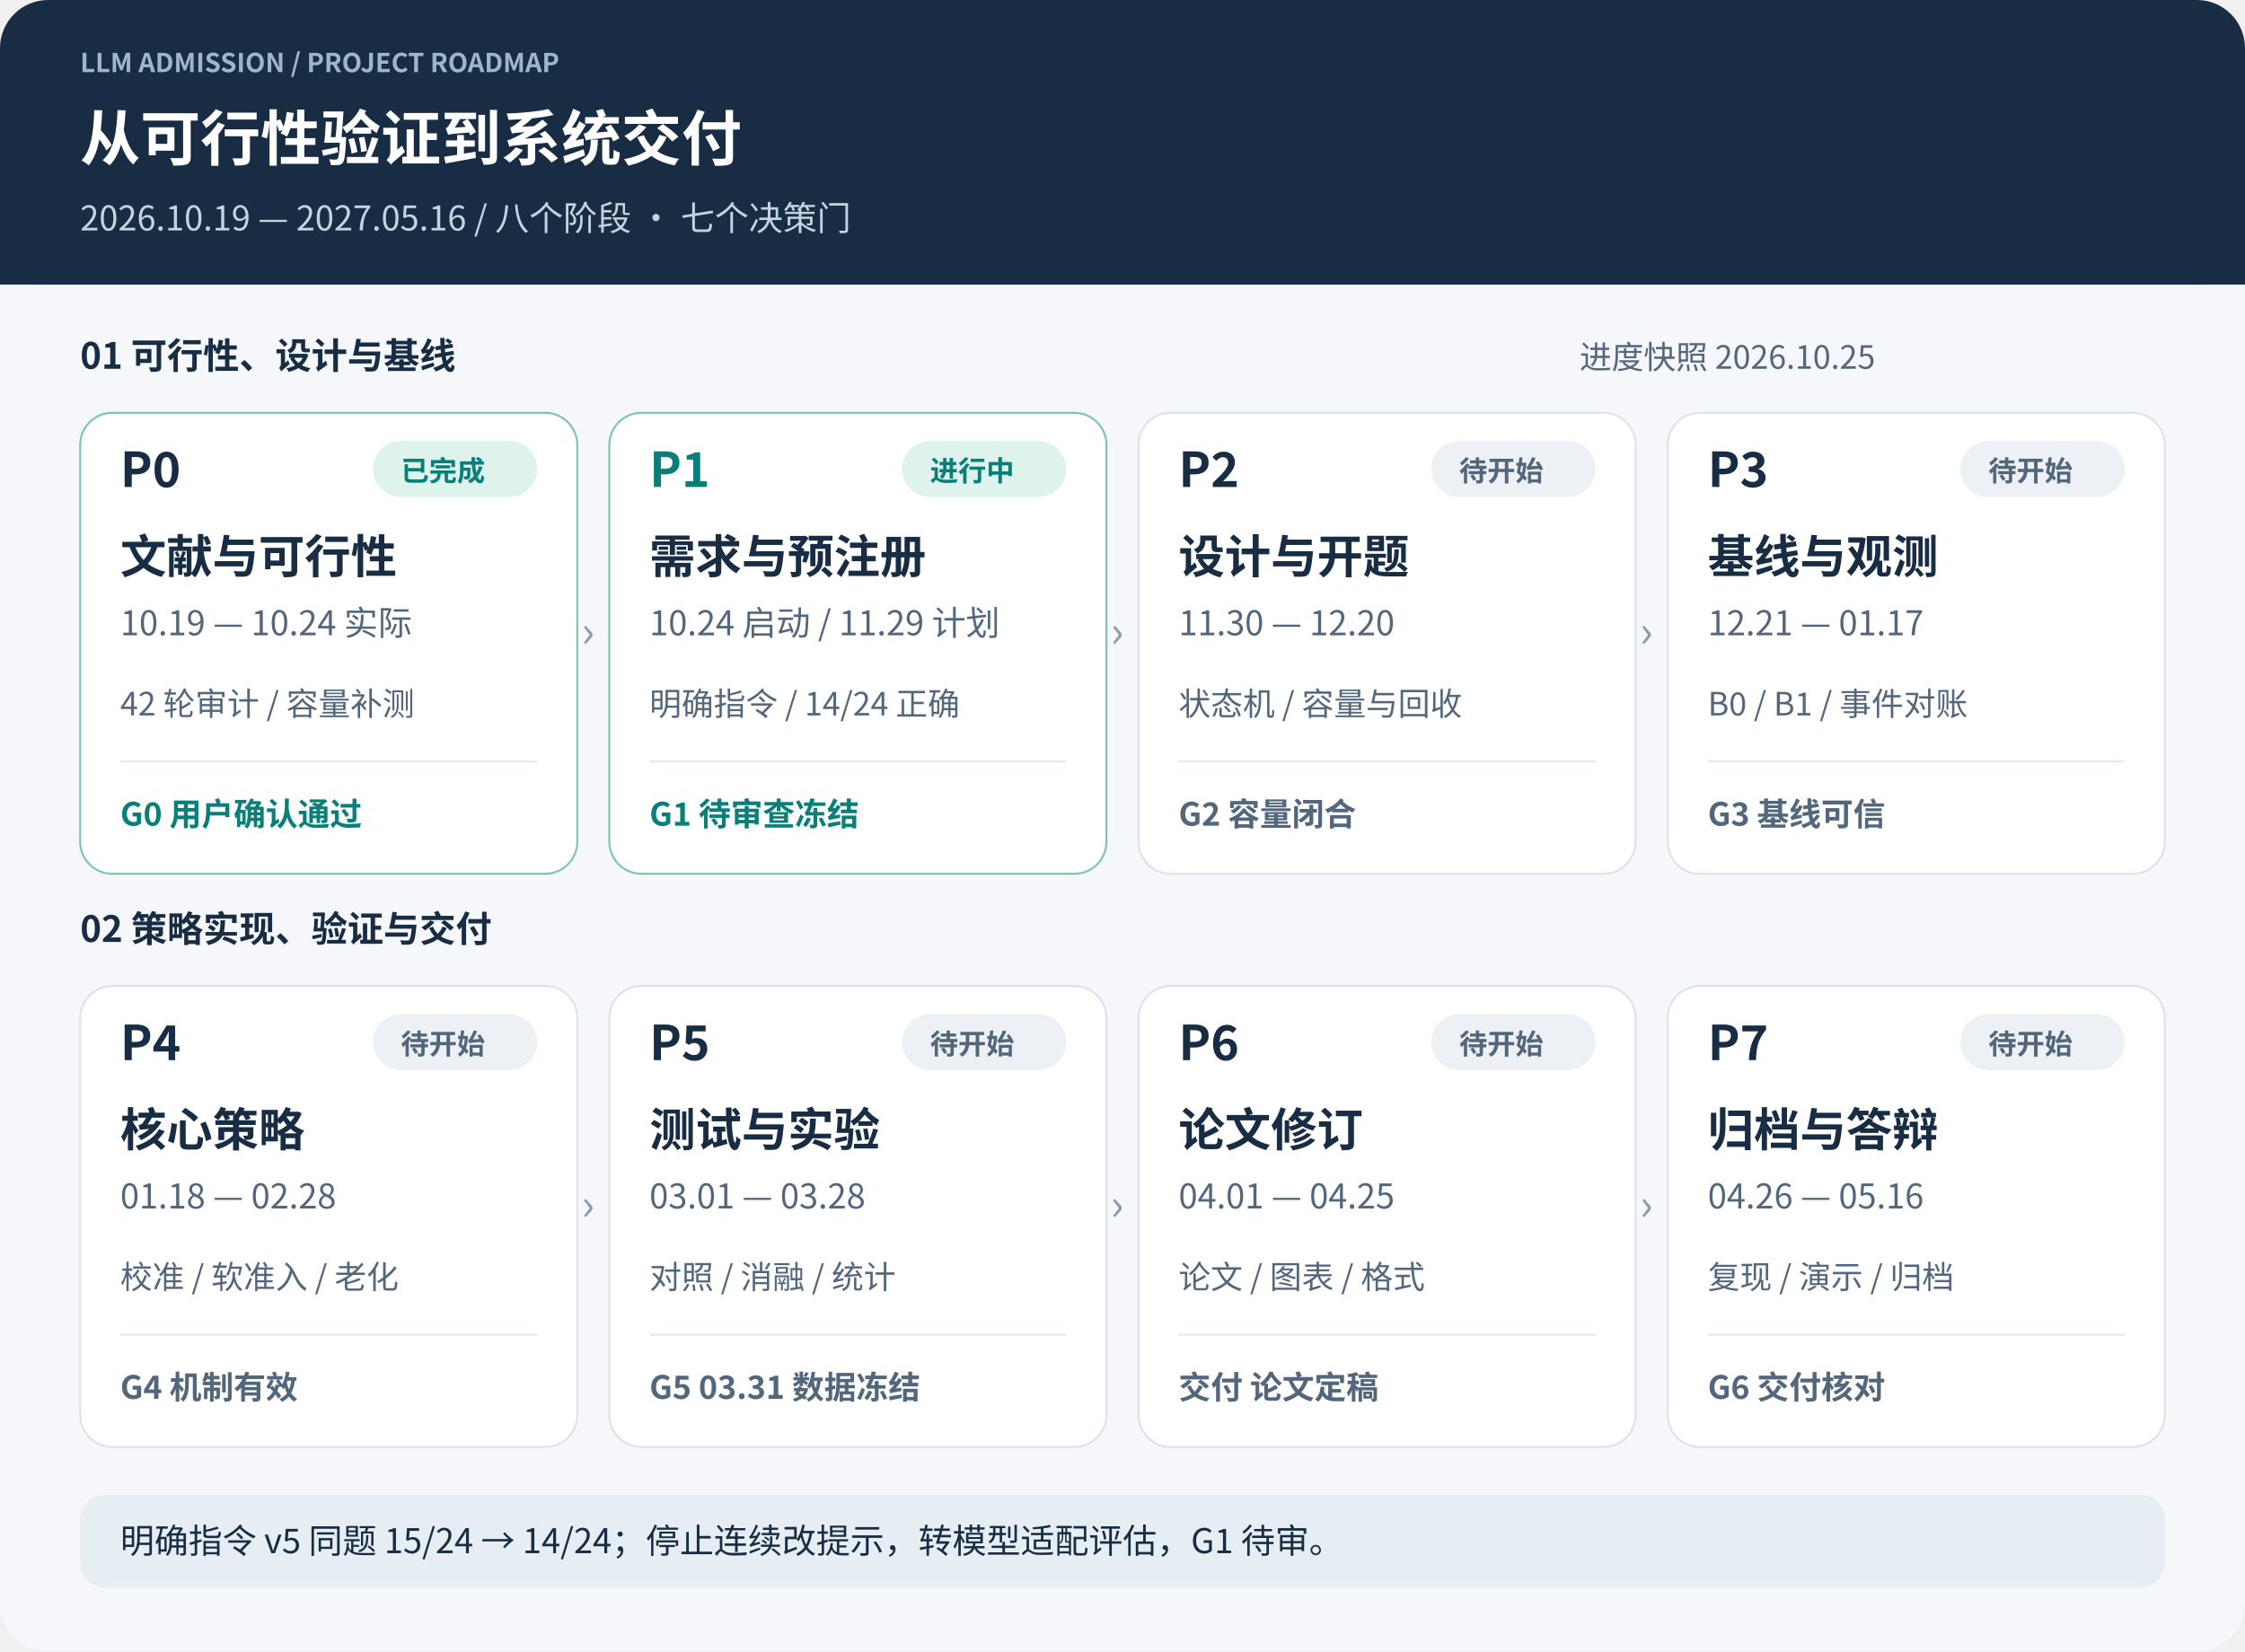
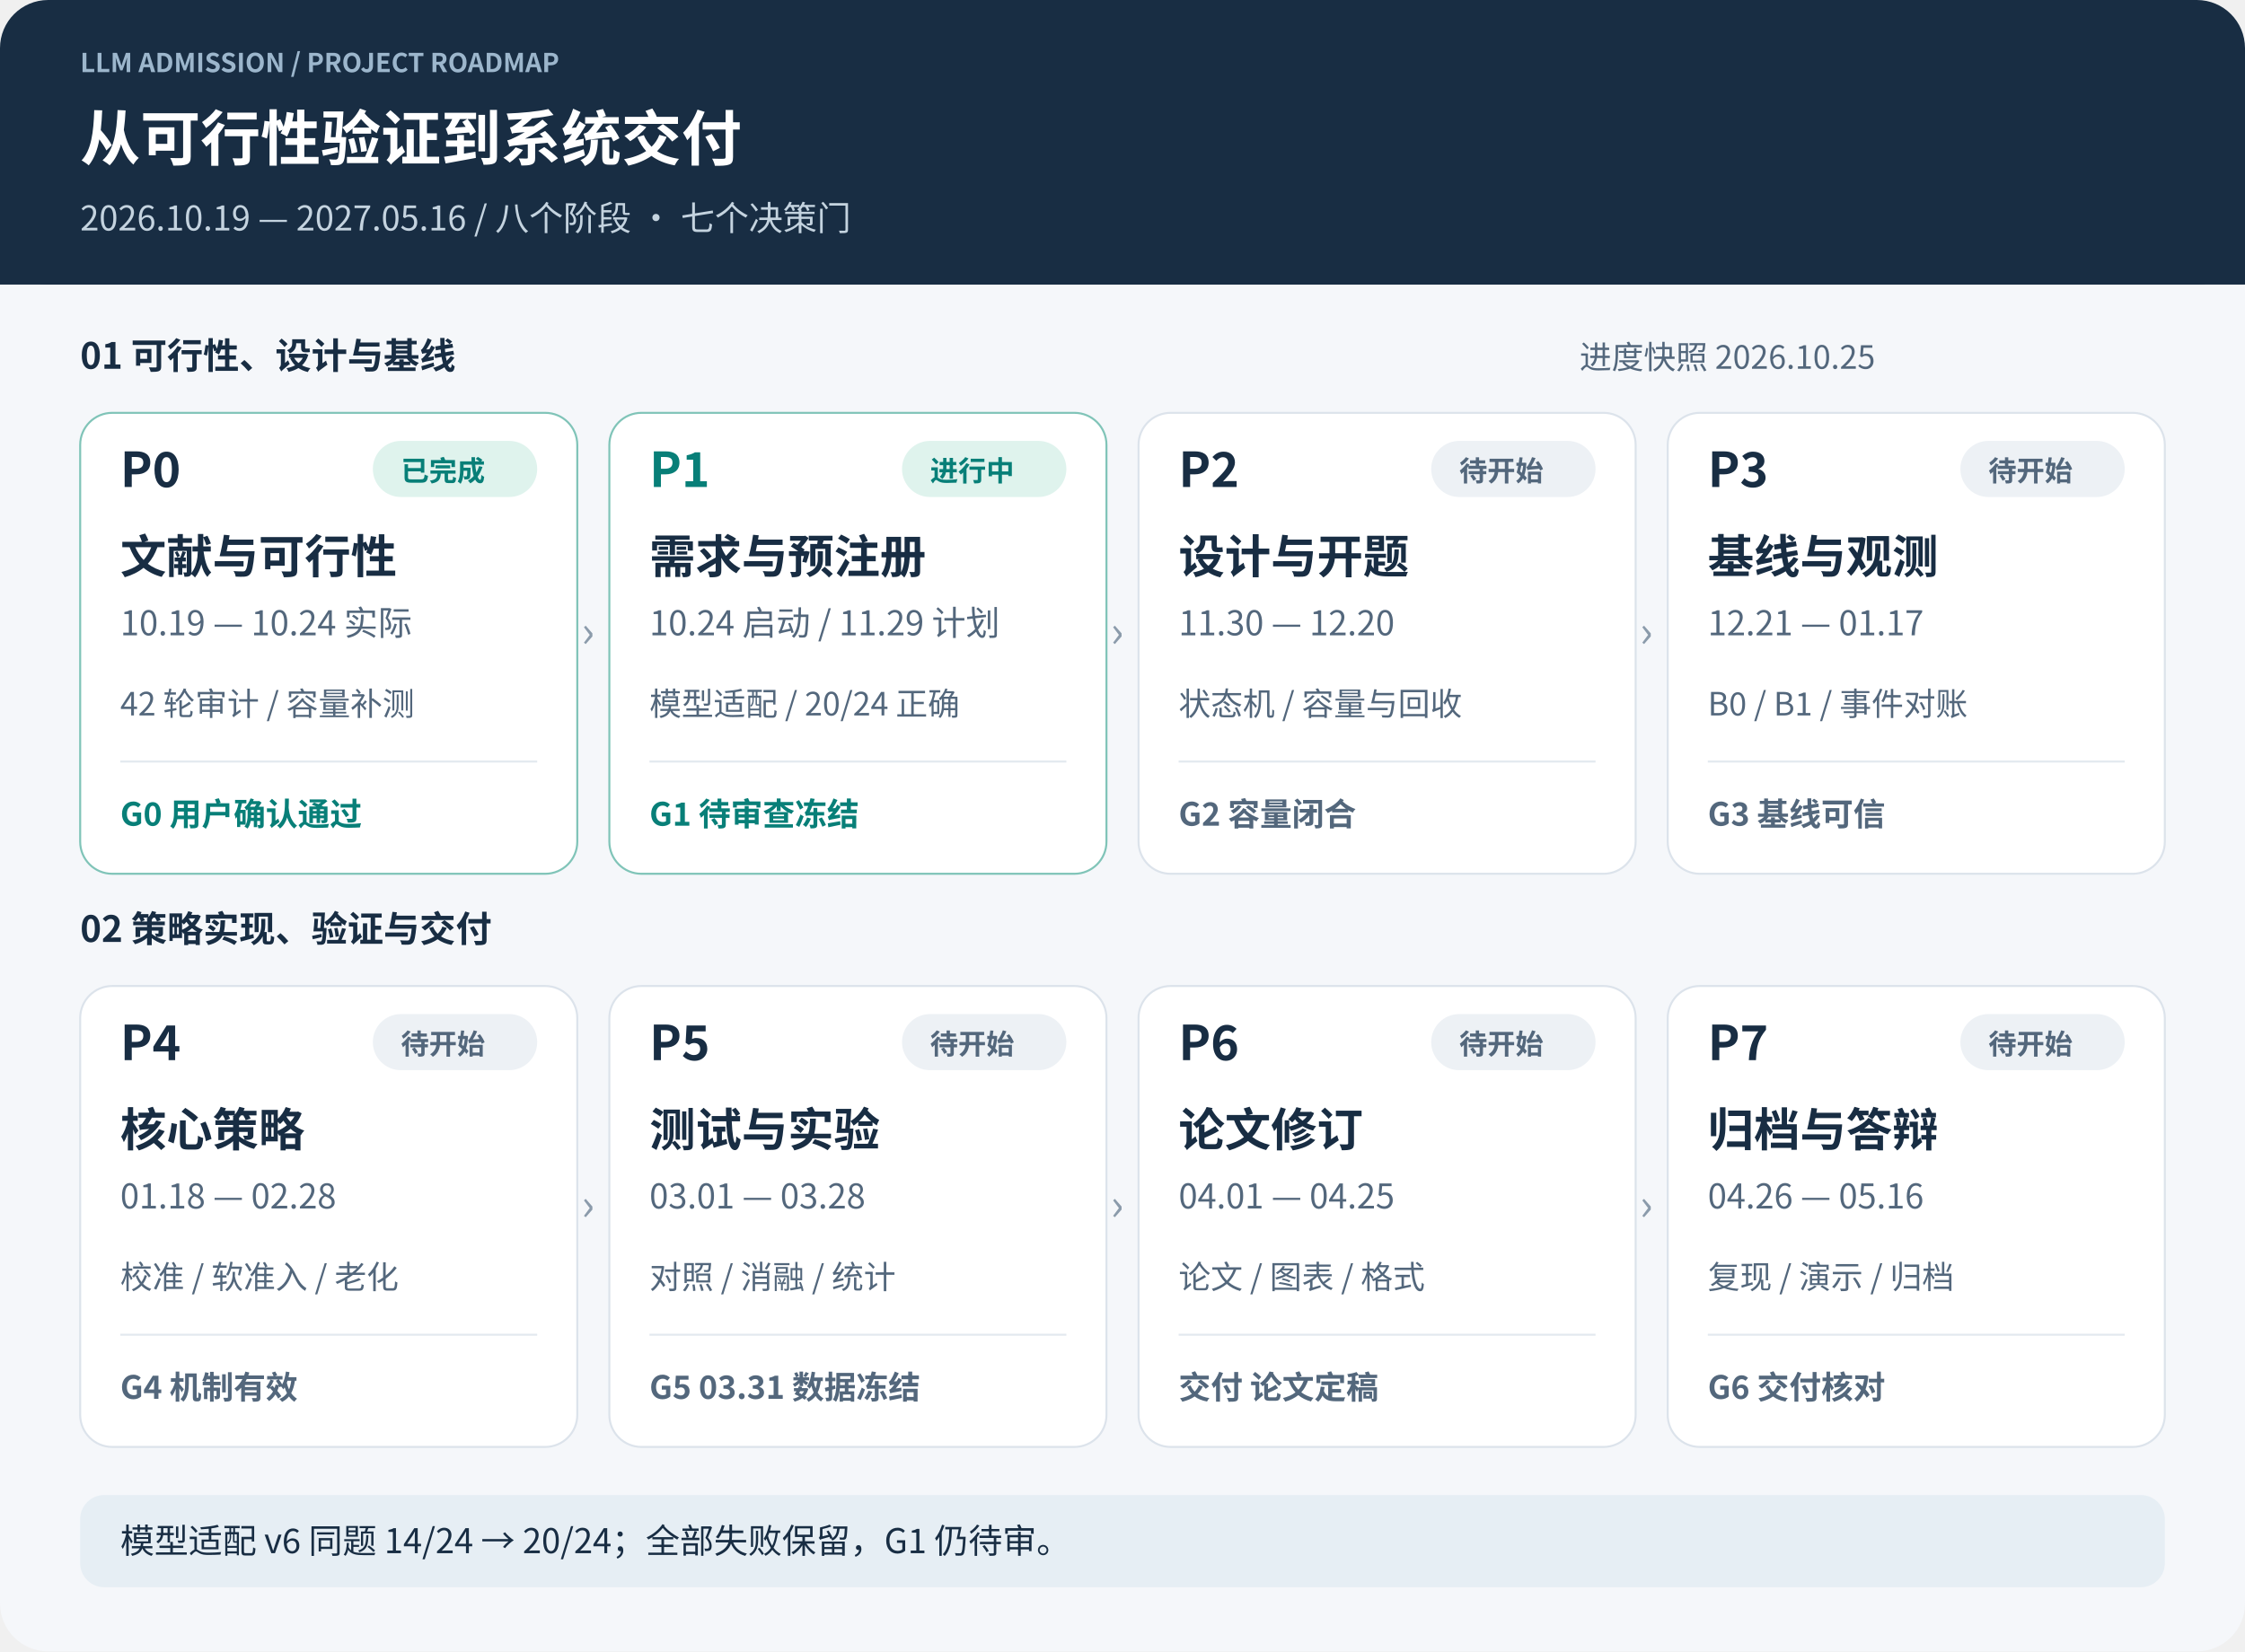
<svg xmlns="http://www.w3.org/2000/svg" width="1120" height="824" viewBox="0 0 1120 824" role="img" aria-labelledby="title desc">
  <g font-family="Segoe UI, PingFang SC, Microsoft YaHei, Noto Sans CJK SC, sans-serif">
    <rect x="0" y="0" width="1120" height="824" rx="24" fill="#f5f7fa" stroke="none" />
    <rect x="0" y="0" width="1120" height="142" rx="24" fill="#182d43" stroke="none" />
    <rect x="0" y="80" width="1120" height="62" rx="0" fill="#182d43" stroke="none" />
    <text x="40" y="36" font-size="13" fill="#9cb6cc" font-weight="600">LLM ADMISSION / PROJECT ROADMAP</text>
    <text x="40" y="80" font-size="30" fill="#ffffff" font-weight="700">从可行性验证到系统交付</text>
    <text x="40" y="115" font-size="17" fill="#c4d3df" font-weight="400">2026.10.19 — 2027.05.16  /  八个阶段 · 七个决策门</text>
    <text x="40" y="184" font-size="18" fill="#182d43" font-weight="600">01  可行性、设计与基线</text>
    <text x="788" y="184" font-size="16" fill="#53677c" font-weight="400">进度快照  2026.10.25</text>
    <rect x="40" y="206" width="248" height="230" rx="16" fill="#ffffff" stroke="#80c4b8" />
    <text x="60" y="243" font-size="24" fill="#182d43" font-weight="700">P0</text>
    <rect x="186" y="220" width="82" height="28" rx="14" fill="#dff3ed" stroke="none" />
    <text x="200" y="240" font-size="14" fill="#087f78" font-weight="600">已完成</text>
    <text x="60" y="286" font-size="23" fill="#182d43" font-weight="600">文献与可行性</text>
    <text x="60" y="317" font-size="17" fill="#53677c" font-weight="400">10.19 — 10.24 实际</text>
    <text x="60" y="357" font-size="16" fill="#53677c" font-weight="400">42 轮审计 / 容量补测</text>
    <path d="M60 380h208" stroke="#e3e9ef" />
    <text x="60" y="412" font-size="16" fill="#087f78" font-weight="600">G0  用户确认通过</text>
    <text x="290" y="323" font-size="22" fill="#8b9bab" font-weight="400">›</text>
    <rect x="304" y="206" width="248" height="230" rx="16" fill="#ffffff" stroke="#80c4b8" />
    <text x="324" y="243" font-size="24" fill="#087f78" font-weight="700">P1</text>
    <rect x="450" y="220" width="82" height="28" rx="14" fill="#dff3ed" stroke="none" />
    <text x="464" y="240" font-size="14" fill="#087f78" font-weight="600">进行中</text>
    <text x="324" y="286" font-size="23" fill="#182d43" font-weight="600">需求与预注册</text>
    <text x="324" y="317" font-size="17" fill="#53677c" font-weight="400">10.24 启动 / 11.29 计划</text>
-     <text x="324" y="357" font-size="16" fill="#53677c" font-weight="400">明确指令 / 14/24 正确</text>
+     <text x="324" y="357" font-size="16" fill="#53677c" font-weight="400">模型适配 / 20/24 正确</text>
    <path d="M324 380h208" stroke="#e3e9ef" />
    <text x="324" y="412" font-size="16" fill="#087f78" font-weight="600">G1  待审查冻结</text>
    <text x="554" y="323" font-size="22" fill="#8b9bab" font-weight="400">›</text>
    <rect x="568" y="206" width="248" height="230" rx="16" fill="#ffffff" stroke="#dce3eb" />
    <text x="588" y="243" font-size="24" fill="#182d43" font-weight="700">P2</text>
    <rect x="714" y="220" width="82" height="28" rx="14" fill="#edf1f5" stroke="none" />
    <text x="728" y="240" font-size="14" fill="#53677c" font-weight="600">待开始</text>
    <text x="588" y="286" font-size="23" fill="#182d43" font-weight="600">设计与开题</text>
    <text x="588" y="317" font-size="17" fill="#53677c" font-weight="400">11.30 — 12.20</text>
    <text x="588" y="357" font-size="16" fill="#53677c" font-weight="400">状态机 / 容量与回收</text>
    <path d="M588 380h208" stroke="#e3e9ef" />
    <text x="588" y="412" font-size="16" fill="#53677c" font-weight="600">G2  容量闭合</text>
    <text x="818" y="323" font-size="22" fill="#8b9bab" font-weight="400">›</text>
    <rect x="832" y="206" width="248" height="230" rx="16" fill="#ffffff" stroke="#dce3eb" />
    <text x="852" y="243" font-size="24" fill="#182d43" font-weight="700">P3</text>
    <rect x="978" y="220" width="82" height="28" rx="14" fill="#edf1f5" stroke="none" />
    <text x="992" y="240" font-size="14" fill="#53677c" font-weight="600">待开始</text>
    <text x="852" y="286" font-size="23" fill="#182d43" font-weight="600">基线与观测</text>
    <text x="852" y="317" font-size="17" fill="#53677c" font-weight="400">12.21 — 01.17</text>
    <text x="852" y="357" font-size="16" fill="#53677c" font-weight="400">B0 / B1 / 事件对账</text>
    <path d="M852 380h208" stroke="#e3e9ef" />
    <text x="852" y="412" font-size="16" fill="#53677c" font-weight="600">G3  基线可信</text>
    <rect x="40" y="492" width="248" height="230" rx="16" fill="#ffffff" stroke="#dce3eb" />
    <text x="60" y="529" font-size="24" fill="#182d43" font-weight="700">P4</text>
    <rect x="186" y="506" width="82" height="28" rx="14" fill="#edf1f5" stroke="none" />
    <text x="200" y="526" font-size="14" fill="#53677c" font-weight="600">待开始</text>
    <text x="60" y="572" font-size="23" fill="#182d43" font-weight="600">核心策略</text>
    <text x="60" y="603" font-size="17" fill="#53677c" font-weight="400">01.18 — 02.28</text>
    <text x="60" y="643" font-size="16" fill="#53677c" font-weight="400">校准 / 软准入 / 老化</text>
    <path d="M60 666h208" stroke="#e3e9ef" />
    <text x="60" y="698" font-size="16" fill="#53677c" font-weight="600">G4  机制有效</text>
    <text x="290" y="609" font-size="22" fill="#8b9bab" font-weight="400">›</text>
    <rect x="304" y="492" width="248" height="230" rx="16" fill="#ffffff" stroke="#dce3eb" />
    <text x="324" y="529" font-size="24" fill="#182d43" font-weight="700">P5</text>
    <rect x="450" y="506" width="82" height="28" rx="14" fill="#edf1f5" stroke="none" />
    <text x="464" y="526" font-size="14" fill="#53677c" font-weight="600">待开始</text>
    <text x="324" y="572" font-size="23" fill="#182d43" font-weight="600">测试与实验</text>
    <text x="324" y="603" font-size="17" fill="#53677c" font-weight="400">03.01 — 03.28</text>
    <text x="324" y="643" font-size="16" fill="#53677c" font-weight="400">对照 / 消融 / 统计</text>
    <path d="M324 666h208" stroke="#e3e9ef" />
    <text x="324" y="698" font-size="16" fill="#53677c" font-weight="600">G5  03.31 数据冻结</text>
    <text x="554" y="609" font-size="22" fill="#8b9bab" font-weight="400">›</text>
    <rect x="568" y="492" width="248" height="230" rx="16" fill="#ffffff" stroke="#dce3eb" />
    <text x="588" y="529" font-size="24" fill="#182d43" font-weight="700">P6</text>
    <rect x="714" y="506" width="82" height="28" rx="14" fill="#edf1f5" stroke="none" />
    <text x="728" y="526" font-size="14" fill="#53677c" font-weight="600">待开始</text>
    <text x="588" y="572" font-size="23" fill="#182d43" font-weight="600">论文修订</text>
    <text x="588" y="603" font-size="17" fill="#53677c" font-weight="400">04.01 — 04.25</text>
    <text x="588" y="643" font-size="16" fill="#53677c" font-weight="400">论文 / 图表 / 格式</text>
    <path d="M588 666h208" stroke="#e3e9ef" />
    <text x="588" y="698" font-size="16" fill="#53677c" font-weight="600">交付  论文定稿</text>
    <text x="818" y="609" font-size="22" fill="#8b9bab" font-weight="400">›</text>
    <rect x="832" y="492" width="248" height="230" rx="16" fill="#ffffff" stroke="#dce3eb" />
    <text x="852" y="529" font-size="24" fill="#182d43" font-weight="700">P7</text>
    <rect x="978" y="506" width="82" height="28" rx="14" fill="#edf1f5" stroke="none" />
    <text x="992" y="526" font-size="14" fill="#53677c" font-weight="600">待开始</text>
    <text x="852" y="572" font-size="23" fill="#182d43" font-weight="600">归档与答辩</text>
    <text x="852" y="603" font-size="17" fill="#53677c" font-weight="400">04.26 — 05.16</text>
    <text x="852" y="643" font-size="16" fill="#53677c" font-weight="400">复现 / 演示 / 归档</text>
    <path d="M852 666h208" stroke="#e3e9ef" />
    <text x="852" y="698" font-size="16" fill="#53677c" font-weight="600">G6  交付核对</text>
    <text x="40" y="470" font-size="18" fill="#182d43" font-weight="600">02  策略实现、验证与交付</text>
    <rect x="40" y="746" width="1040" height="46" rx="12" fill="#e6eeF4" stroke="none" />
-     <text x="60" y="775" font-size="17" fill="#182d43" font-weight="400">明确指令 v5 同题 15/24 → 14/24；停止连续改提示，转模型适配评估，G1 待审。</text>
+     <text x="60" y="775" font-size="17" fill="#182d43" font-weight="400">模型适配 v6 同题 14/24 → 20/24；全部失败保留，G1 仍待审。</text>
  </g>
</svg>
